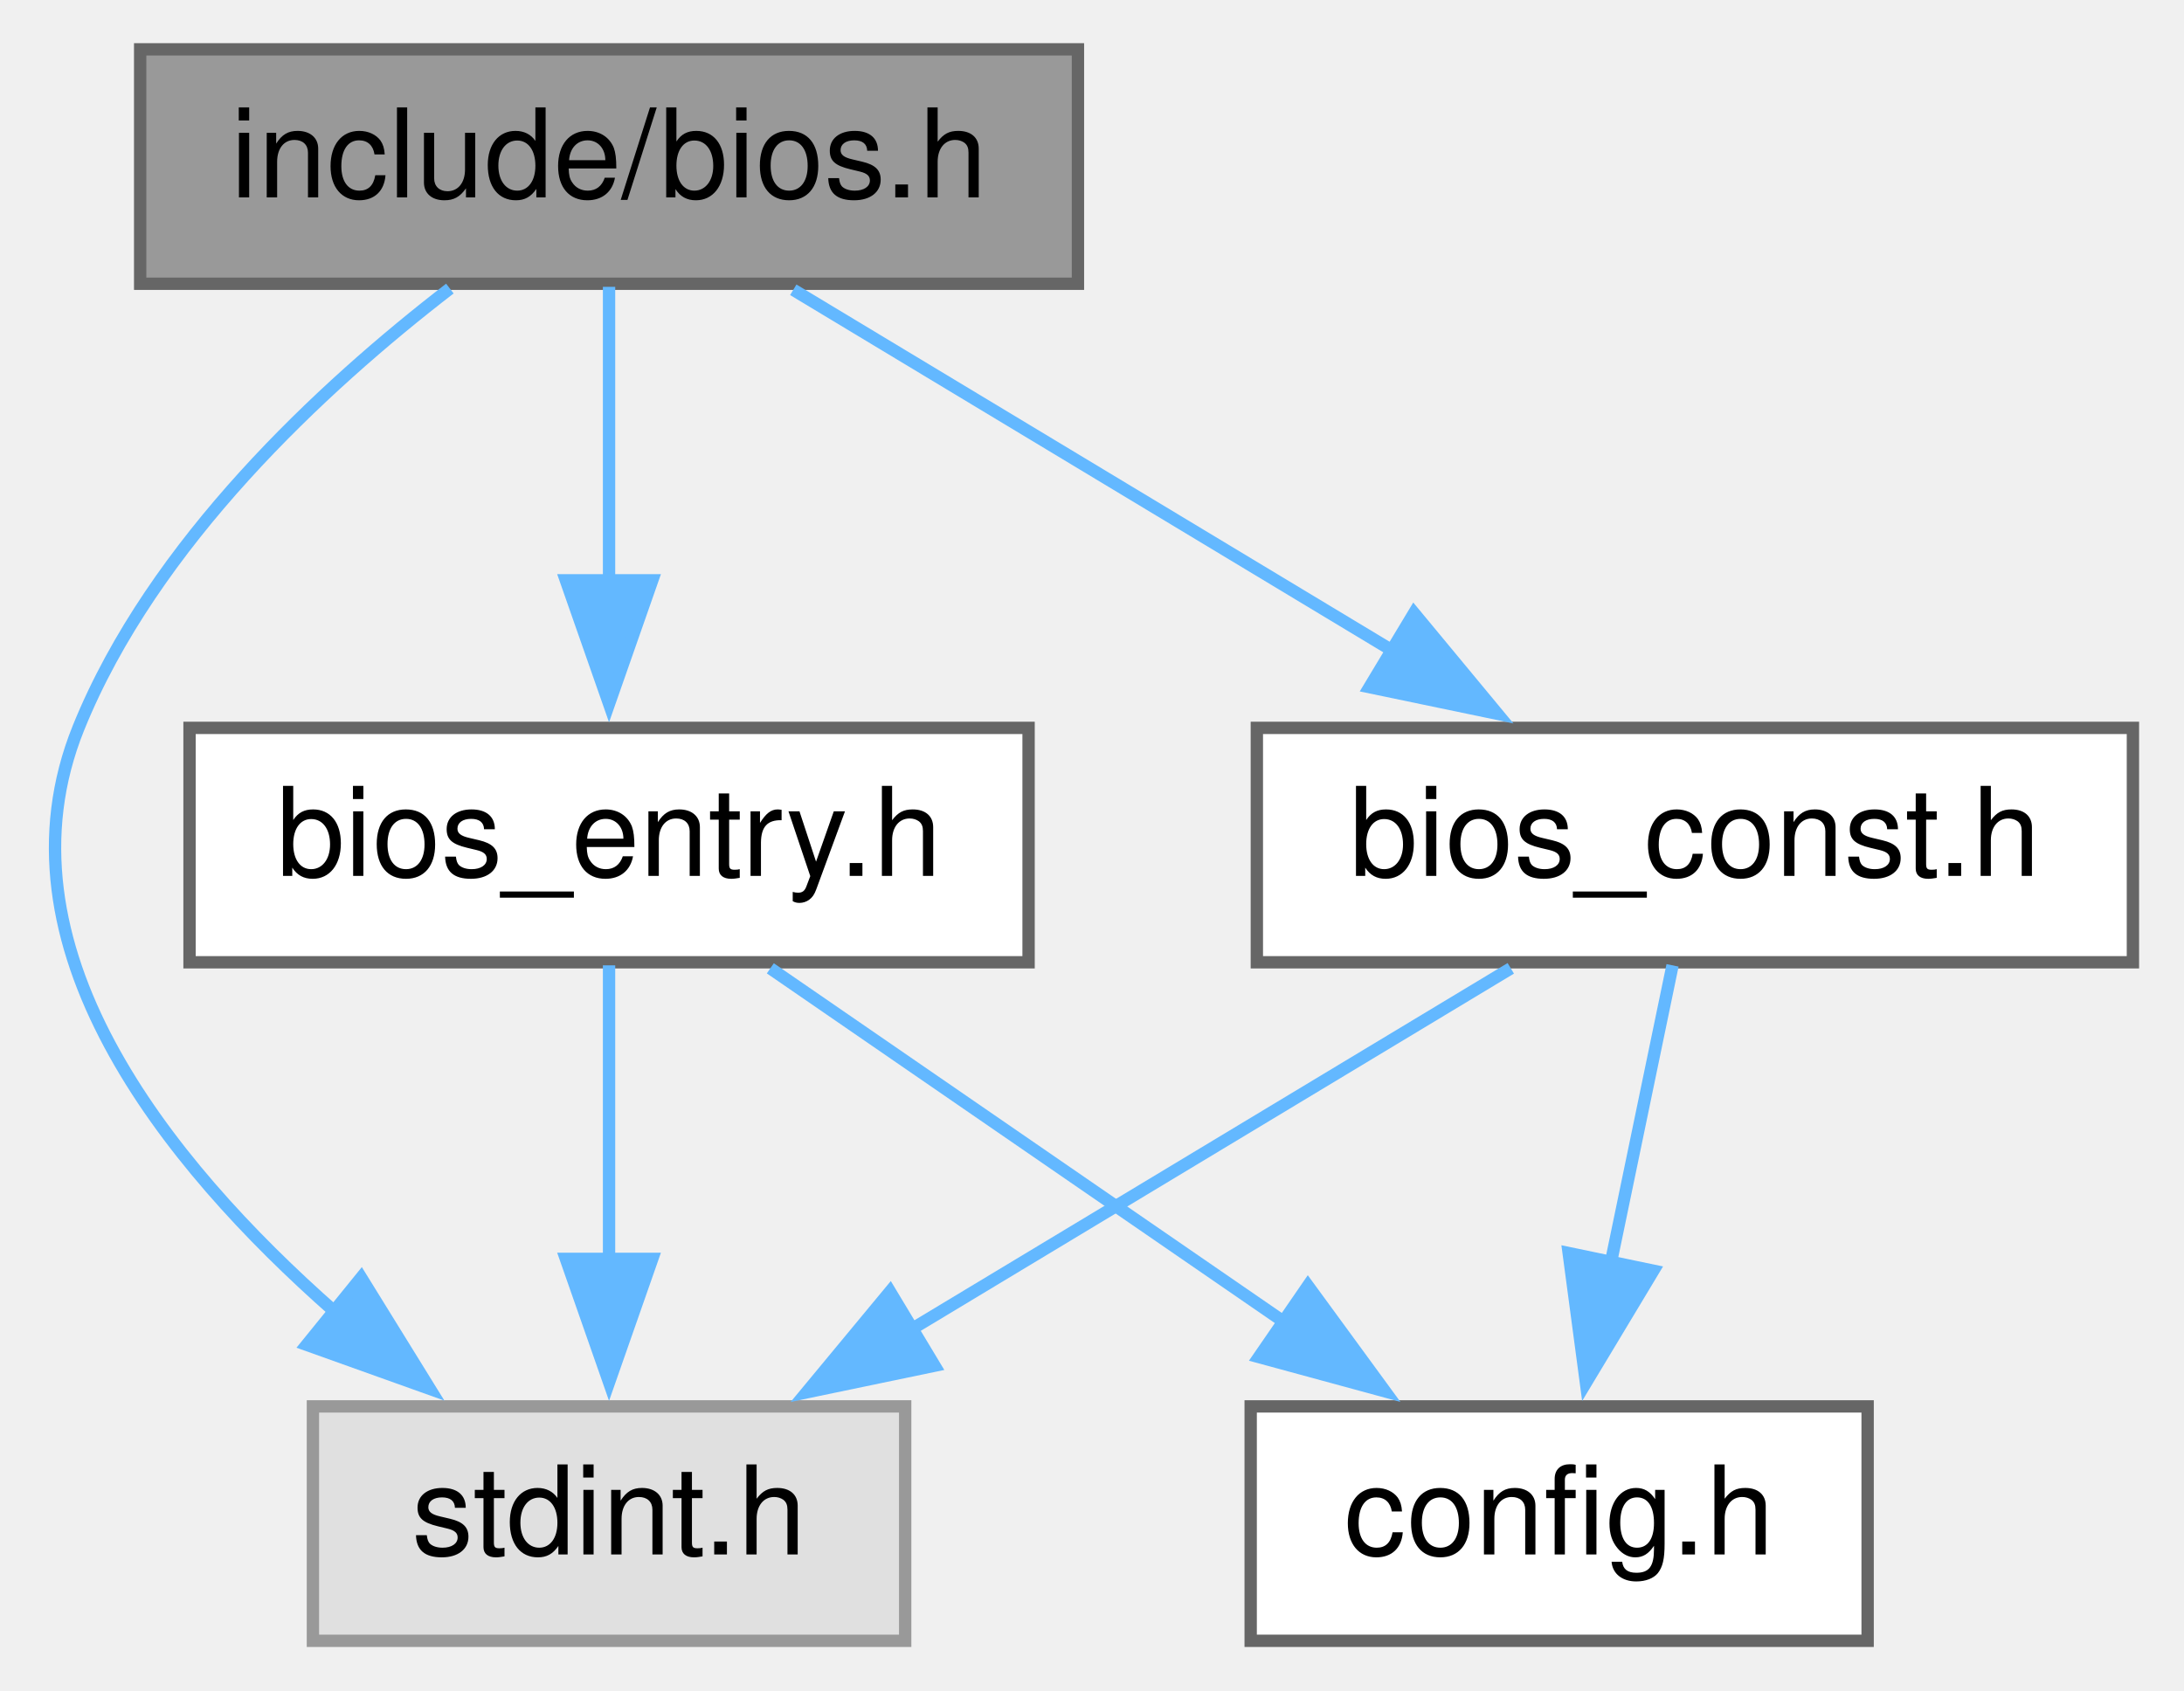
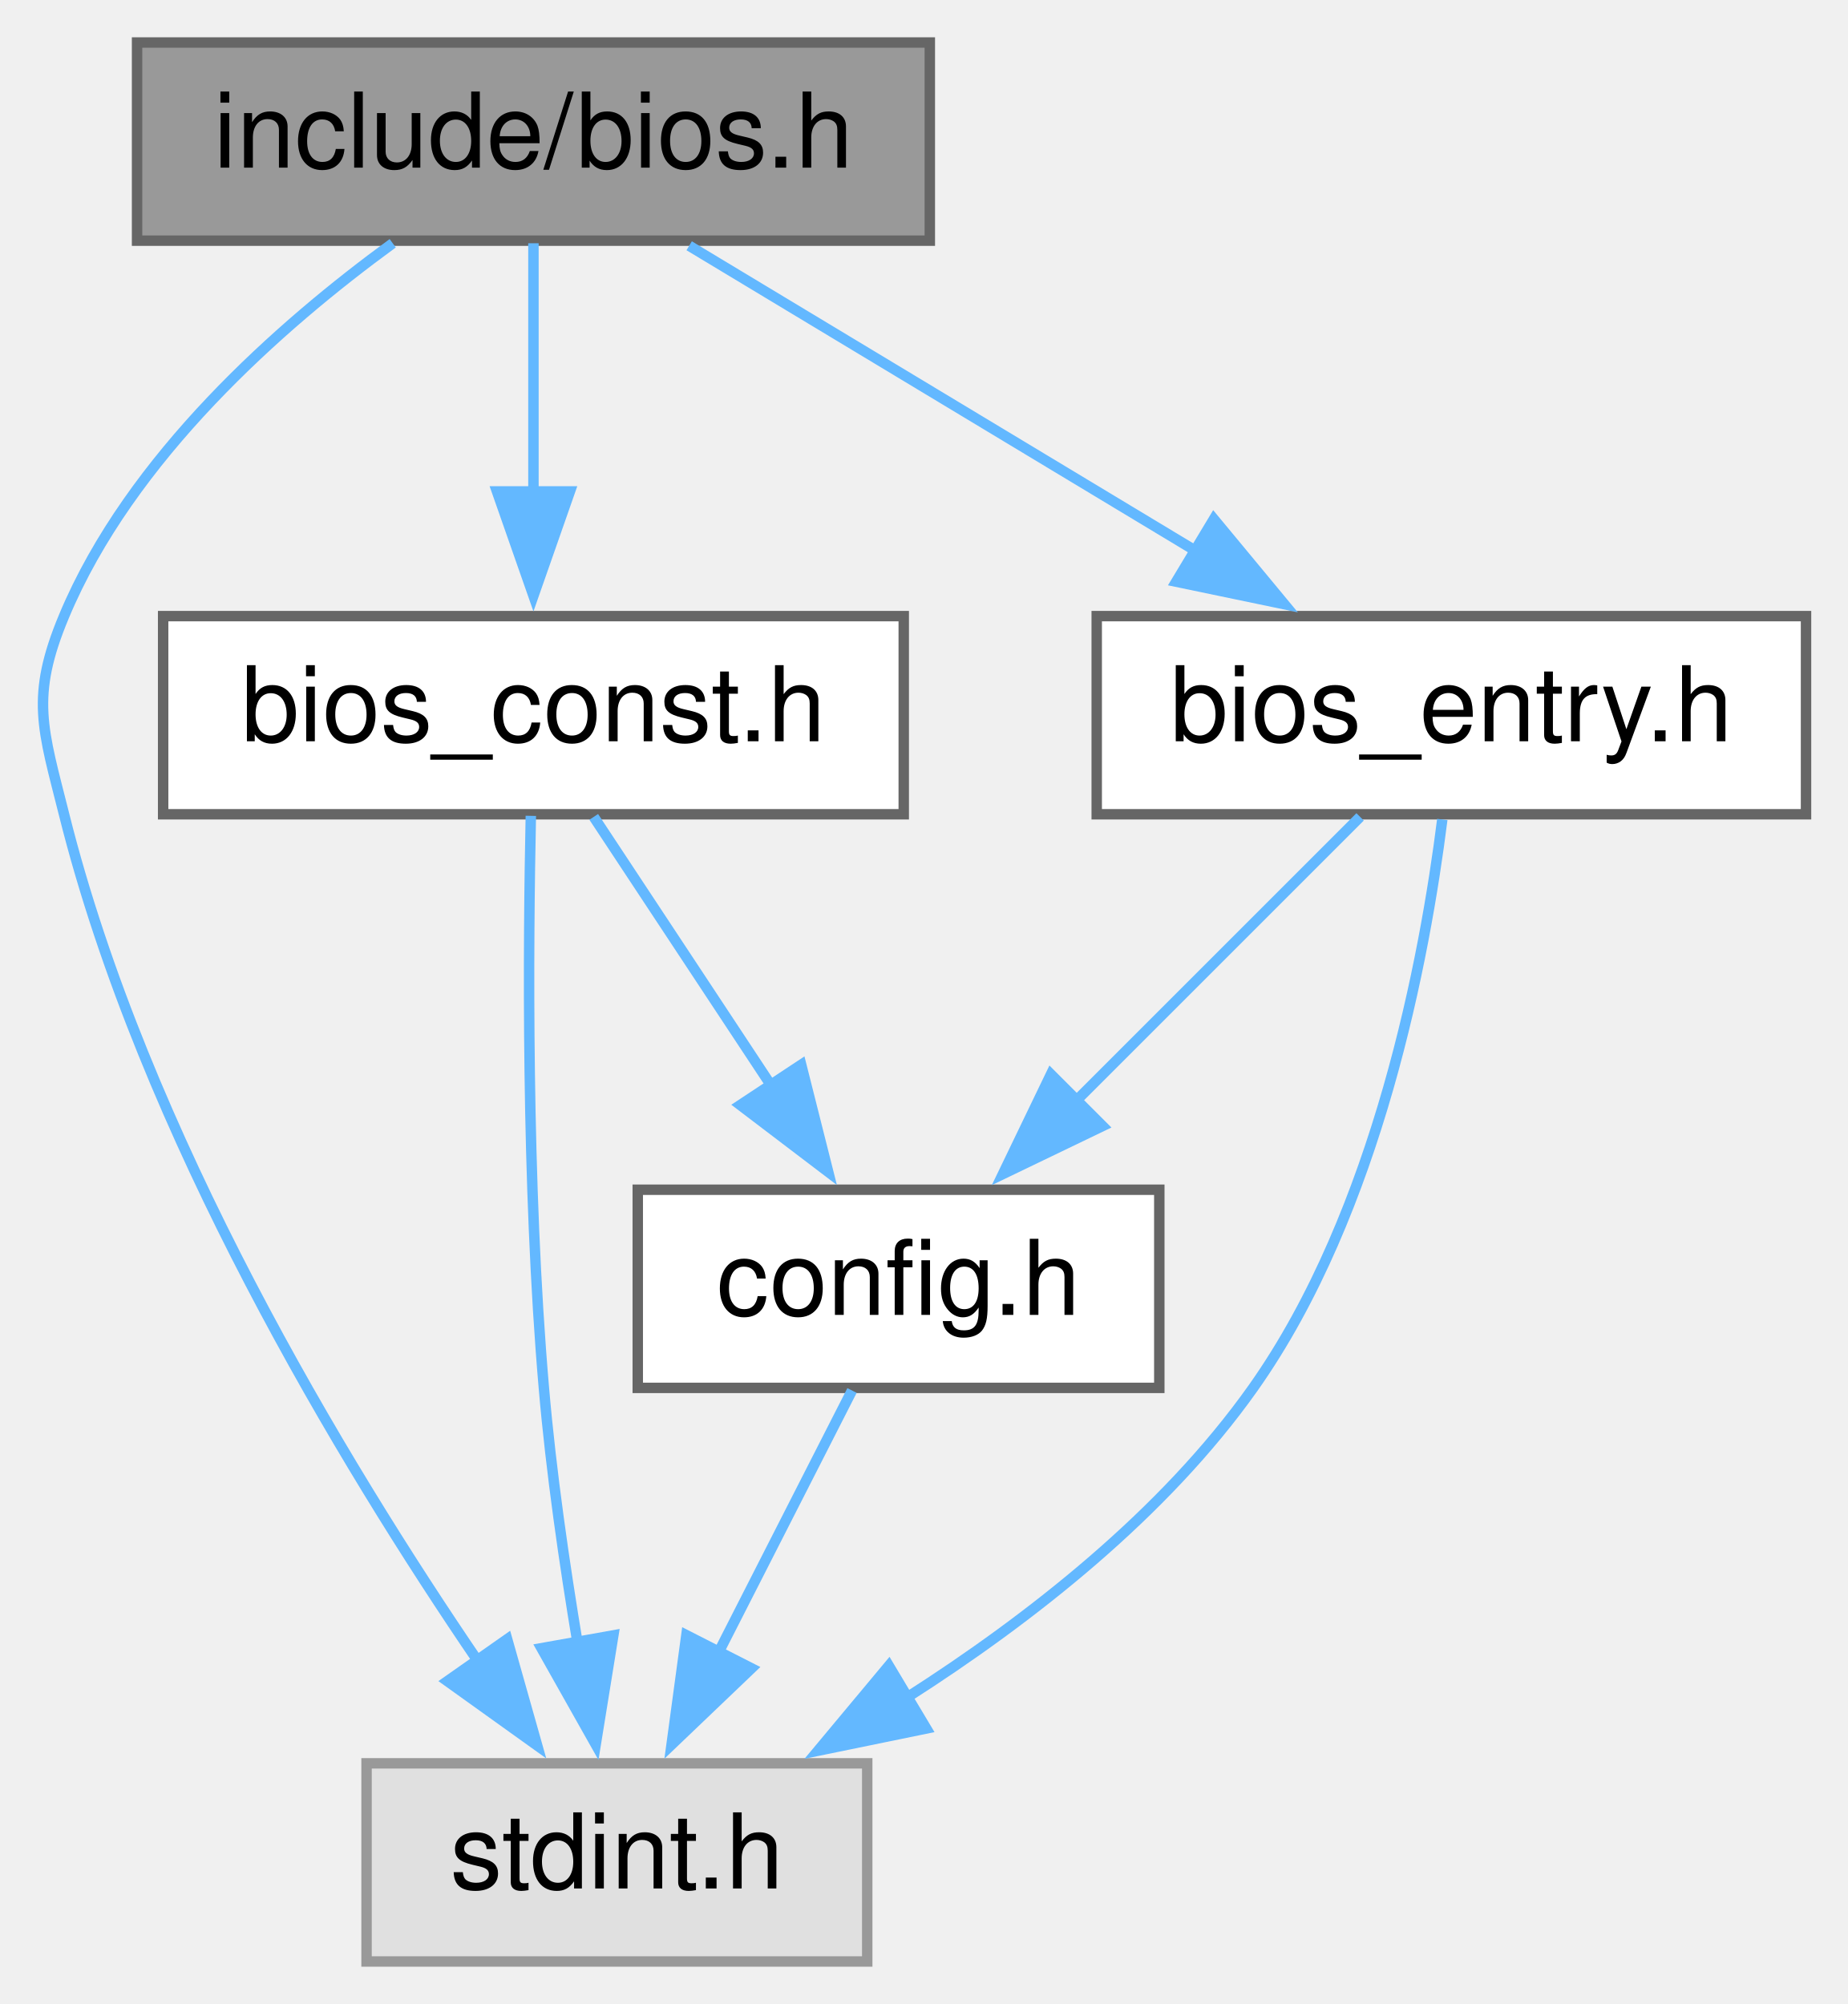
- <svg xmlns="http://www.w3.org/2000/svg" xmlns:xlink="http://www.w3.org/1999/xlink" width="177pt" height="137pt" viewBox="0.00 0.00 176.72 137.00">
-   <g id="graph0" class="graph" transform="scale(1 1) rotate(0) translate(4 133)">
+ <svg xmlns="http://www.w3.org/2000/svg" xmlns:xlink="http://www.w3.org/1999/xlink" width="177pt" height="192pt" viewBox="0.00 0.00 177.14 192.00">
+   <g id="graph0" class="graph" transform="scale(1 1) rotate(0) translate(4 188)">
    <g id="node1" class="node">
      <g id="a_node1">
        <a xlink:title="C language I/F for MSX BIOS routines.">
-           <polygon fill="#999999" stroke="#666666" points="83.22,-129 7.22,-129 7.22,-110 83.22,-110 83.22,-129" />
-           <text text-anchor="middle" x="45.22" y="-117" font-family="Helvetica,sans-Serif" font-size="10.00">include/bios.h</text>
+           <polygon fill="#999999" stroke="#666666" points="85.14,-184 9.14,-184 9.14,-165 85.14,-165 85.14,-184" />
+           <text text-anchor="middle" x="47.14" y="-172" font-family="Helvetica,sans-Serif" font-size="10.00">include/bios.h</text>
        </a>
      </g>
    </g>
    <g id="node2" class="node">
      <g id="a_node2">
        <a xlink:title=" ">
-           <polygon fill="#e0e0e0" stroke="#999999" points="69.22,-19 21.22,-19 21.22,0 69.22,0 69.22,-19" />
-           <text text-anchor="middle" x="45.22" y="-7" font-family="Helvetica,sans-Serif" font-size="10.00">stdint.h</text>
+           <polygon fill="#e0e0e0" stroke="#999999" points="79.14,-19 31.14,-19 31.14,0 79.14,0 79.14,-19" />
+           <text text-anchor="middle" x="55.14" y="-7" font-family="Helvetica,sans-Serif" font-size="10.00">stdint.h</text>
        </a>
      </g>
    </g>
    <g id="edge1" class="edge">
-       <path fill="none" stroke="#63b8ff" d="M32.32,-109.61C21.99,-101.65 8.26,-88.94 2.22,-74 -4.86,-56.48 9.13,-38.87 23,-26.66" />
-       <polygon fill="#63b8ff" stroke="#63b8ff" points="25.13,-29.43 30.7,-20.42 20.72,-23.99 25.13,-29.43" />
+       <path fill="none" stroke="#63b8ff" d="M33.65,-164.75C22.85,-156.87 8.49,-144.21 2.14,-129 -1.12,-121.21 0.09,-118.19 2.14,-110 9.78,-79.4 28.8,-47.89 41.85,-28.75" />
+       <polygon fill="#63b8ff" stroke="#63b8ff" points="44.62,-30.9 47.5,-20.71 38.89,-26.88 44.62,-30.9" />
    </g>
    <g id="node3" class="node">
      <g id="a_node3">
        <a xlink:href="bios__const_8h.html" target="_top" xlink:title="Constant variables in the MSX BIOS ROM.">
-           <polygon fill="white" stroke="#666666" points="168.72,-74 97.72,-74 97.72,-55 168.72,-55 168.72,-74" />
-           <text text-anchor="middle" x="133.22" y="-62" font-family="Helvetica,sans-Serif" font-size="10.00">bios_const.h</text>
+           <polygon fill="white" stroke="#666666" points="82.64,-129 11.64,-129 11.64,-110 82.64,-110 82.64,-129" />
+           <text text-anchor="middle" x="47.14" y="-117" font-family="Helvetica,sans-Serif" font-size="10.00">bios_const.h</text>
        </a>
      </g>
    </g>
    <g id="edge2" class="edge">
-       <path fill="none" stroke="#63b8ff" d="M60.15,-109.51C73.51,-101.47 93.33,-89.53 108.96,-80.11" />
-       <polygon fill="#63b8ff" stroke="#63b8ff" points="110.46,-83.3 117.22,-75.14 106.85,-77.3 110.46,-83.3" />
+       <path fill="none" stroke="#63b8ff" d="M47.14,-164.75C47.14,-158.27 47.14,-149.16 47.14,-140.9" />
+       <polygon fill="#63b8ff" stroke="#63b8ff" points="50.64,-140.96 47.14,-130.96 43.64,-140.96 50.64,-140.96" />
    </g>
    <g id="node5" class="node">
      <g id="a_node5">
        <a xlink:href="bios__entry_8h.html" target="_top" xlink:title="Assembler entry points for MSX BIOS functions.">
-           <polygon fill="white" stroke="#666666" points="79.22,-74 11.22,-74 11.22,-55 79.22,-55 79.22,-74" />
-           <text text-anchor="middle" x="45.22" y="-62" font-family="Helvetica,sans-Serif" font-size="10.00">bios_entry.h</text>
+           <polygon fill="white" stroke="#666666" points="169.14,-129 101.14,-129 101.14,-110 169.14,-110 169.14,-129" />
+           <text text-anchor="middle" x="135.14" y="-117" font-family="Helvetica,sans-Serif" font-size="10.00">bios_entry.h</text>
        </a>
      </g>
    </g>
-     <g id="edge5" class="edge">
-       <path fill="none" stroke="#63b8ff" d="M45.22,-109.75C45.22,-103.27 45.22,-94.16 45.22,-85.9" />
-       <polygon fill="#63b8ff" stroke="#63b8ff" points="48.72,-85.96 45.22,-75.96 41.72,-85.96 48.72,-85.96" />
+     <g id="edge6" class="edge">
+       <path fill="none" stroke="#63b8ff" d="M62.07,-164.51C75.42,-156.47 95.24,-144.53 110.87,-135.11" />
+       <polygon fill="#63b8ff" stroke="#63b8ff" points="112.37,-138.3 119.13,-130.14 108.76,-132.3 112.37,-138.3" />
    </g>
    <g id="edge3" class="edge">
-       <path fill="none" stroke="#63b8ff" d="M118.3,-54.51C104.94,-46.47 85.12,-34.53 69.49,-25.11" />
-       <polygon fill="#63b8ff" stroke="#63b8ff" points="71.6,-22.3 61.23,-20.14 67.99,-28.3 71.6,-22.3" />
+       <path fill="none" stroke="#63b8ff" d="M46.89,-109.85C46.63,-97.62 46.45,-74.55 48.14,-55 48.83,-46.92 50.12,-38.08 51.39,-30.42" />
+       <polygon fill="#63b8ff" stroke="#63b8ff" points="54.8,-31.27 53.11,-20.81 47.91,-30.04 54.8,-31.27" />
    </g>
    <g id="node4" class="node">
      <g id="a_node4">
        <a xlink:href="config_8h.html" target="_top" xlink:title="Hack for C Compiler portability.">
-           <polygon fill="white" stroke="#666666" points="147.22,-19 97.22,-19 97.22,0 147.22,0 147.22,-19" />
-           <text text-anchor="middle" x="122.22" y="-7" font-family="Helvetica,sans-Serif" font-size="10.00">config.h</text>
+           <polygon fill="white" stroke="#666666" points="107.14,-74 57.14,-74 57.14,-55 107.14,-55 107.14,-74" />
+           <text text-anchor="middle" x="82.14" y="-62" font-family="Helvetica,sans-Serif" font-size="10.00">config.h</text>
        </a>
      </g>
    </g>
    <g id="edge4" class="edge">
-       <path fill="none" stroke="#63b8ff" d="M131.41,-54.75C130.05,-48.19 128.13,-38.95 126.4,-30.6" />
-       <polygon fill="#63b8ff" stroke="#63b8ff" points="129.85,-30 124.39,-20.92 122.99,-31.43 129.85,-30" />
+       <path fill="none" stroke="#63b8ff" d="M52.92,-109.75C57.55,-102.73 64.21,-92.64 70.01,-83.87" />
+       <polygon fill="#63b8ff" stroke="#63b8ff" points="72.81,-85.98 75.4,-75.71 66.97,-82.12 72.81,-85.98" />
    </g>
-     <g id="edge6" class="edge">
-       <path fill="none" stroke="#63b8ff" d="M45.22,-54.75C45.22,-48.27 45.22,-39.16 45.22,-30.9" />
-       <polygon fill="#63b8ff" stroke="#63b8ff" points="48.72,-30.96 45.22,-20.96 41.72,-30.96 48.72,-30.96" />
+     <g id="edge5" class="edge">
+       <path fill="none" stroke="#63b8ff" d="M77.68,-54.75C74.18,-47.88 69.19,-38.08 64.79,-29.45" />
+       <polygon fill="#63b8ff" stroke="#63b8ff" points="68.04,-28.11 60.38,-20.79 61.8,-31.29 68.04,-28.11" />
    </g>
    <g id="edge7" class="edge">
-       <path fill="none" stroke="#63b8ff" d="M58.29,-54.51C69.75,-46.62 86.66,-34.98 100.21,-25.65" />
-       <polygon fill="#63b8ff" stroke="#63b8ff" points="101.86,-28.77 108.11,-20.22 97.89,-23 101.86,-28.77" />
+       <path fill="none" stroke="#63b8ff" d="M134.27,-109.5C132.63,-96.43 128.1,-71.91 116.14,-55 107.59,-42.91 94.71,-32.83 82.99,-25.34" />
+       <polygon fill="#63b8ff" stroke="#63b8ff" points="84.8,-22.34 74.42,-20.21 81.21,-28.35 84.8,-22.34" />
+     </g>
+     <g id="edge8" class="edge">
+       <path fill="none" stroke="#63b8ff" d="M126.39,-109.75C118.99,-102.35 108.18,-91.54 99.09,-82.45" />
+       <polygon fill="#63b8ff" stroke="#63b8ff" points="101.7,-80.11 92.15,-75.51 96.75,-85.06 101.7,-80.11" />
    </g>
  </g>
</svg>
